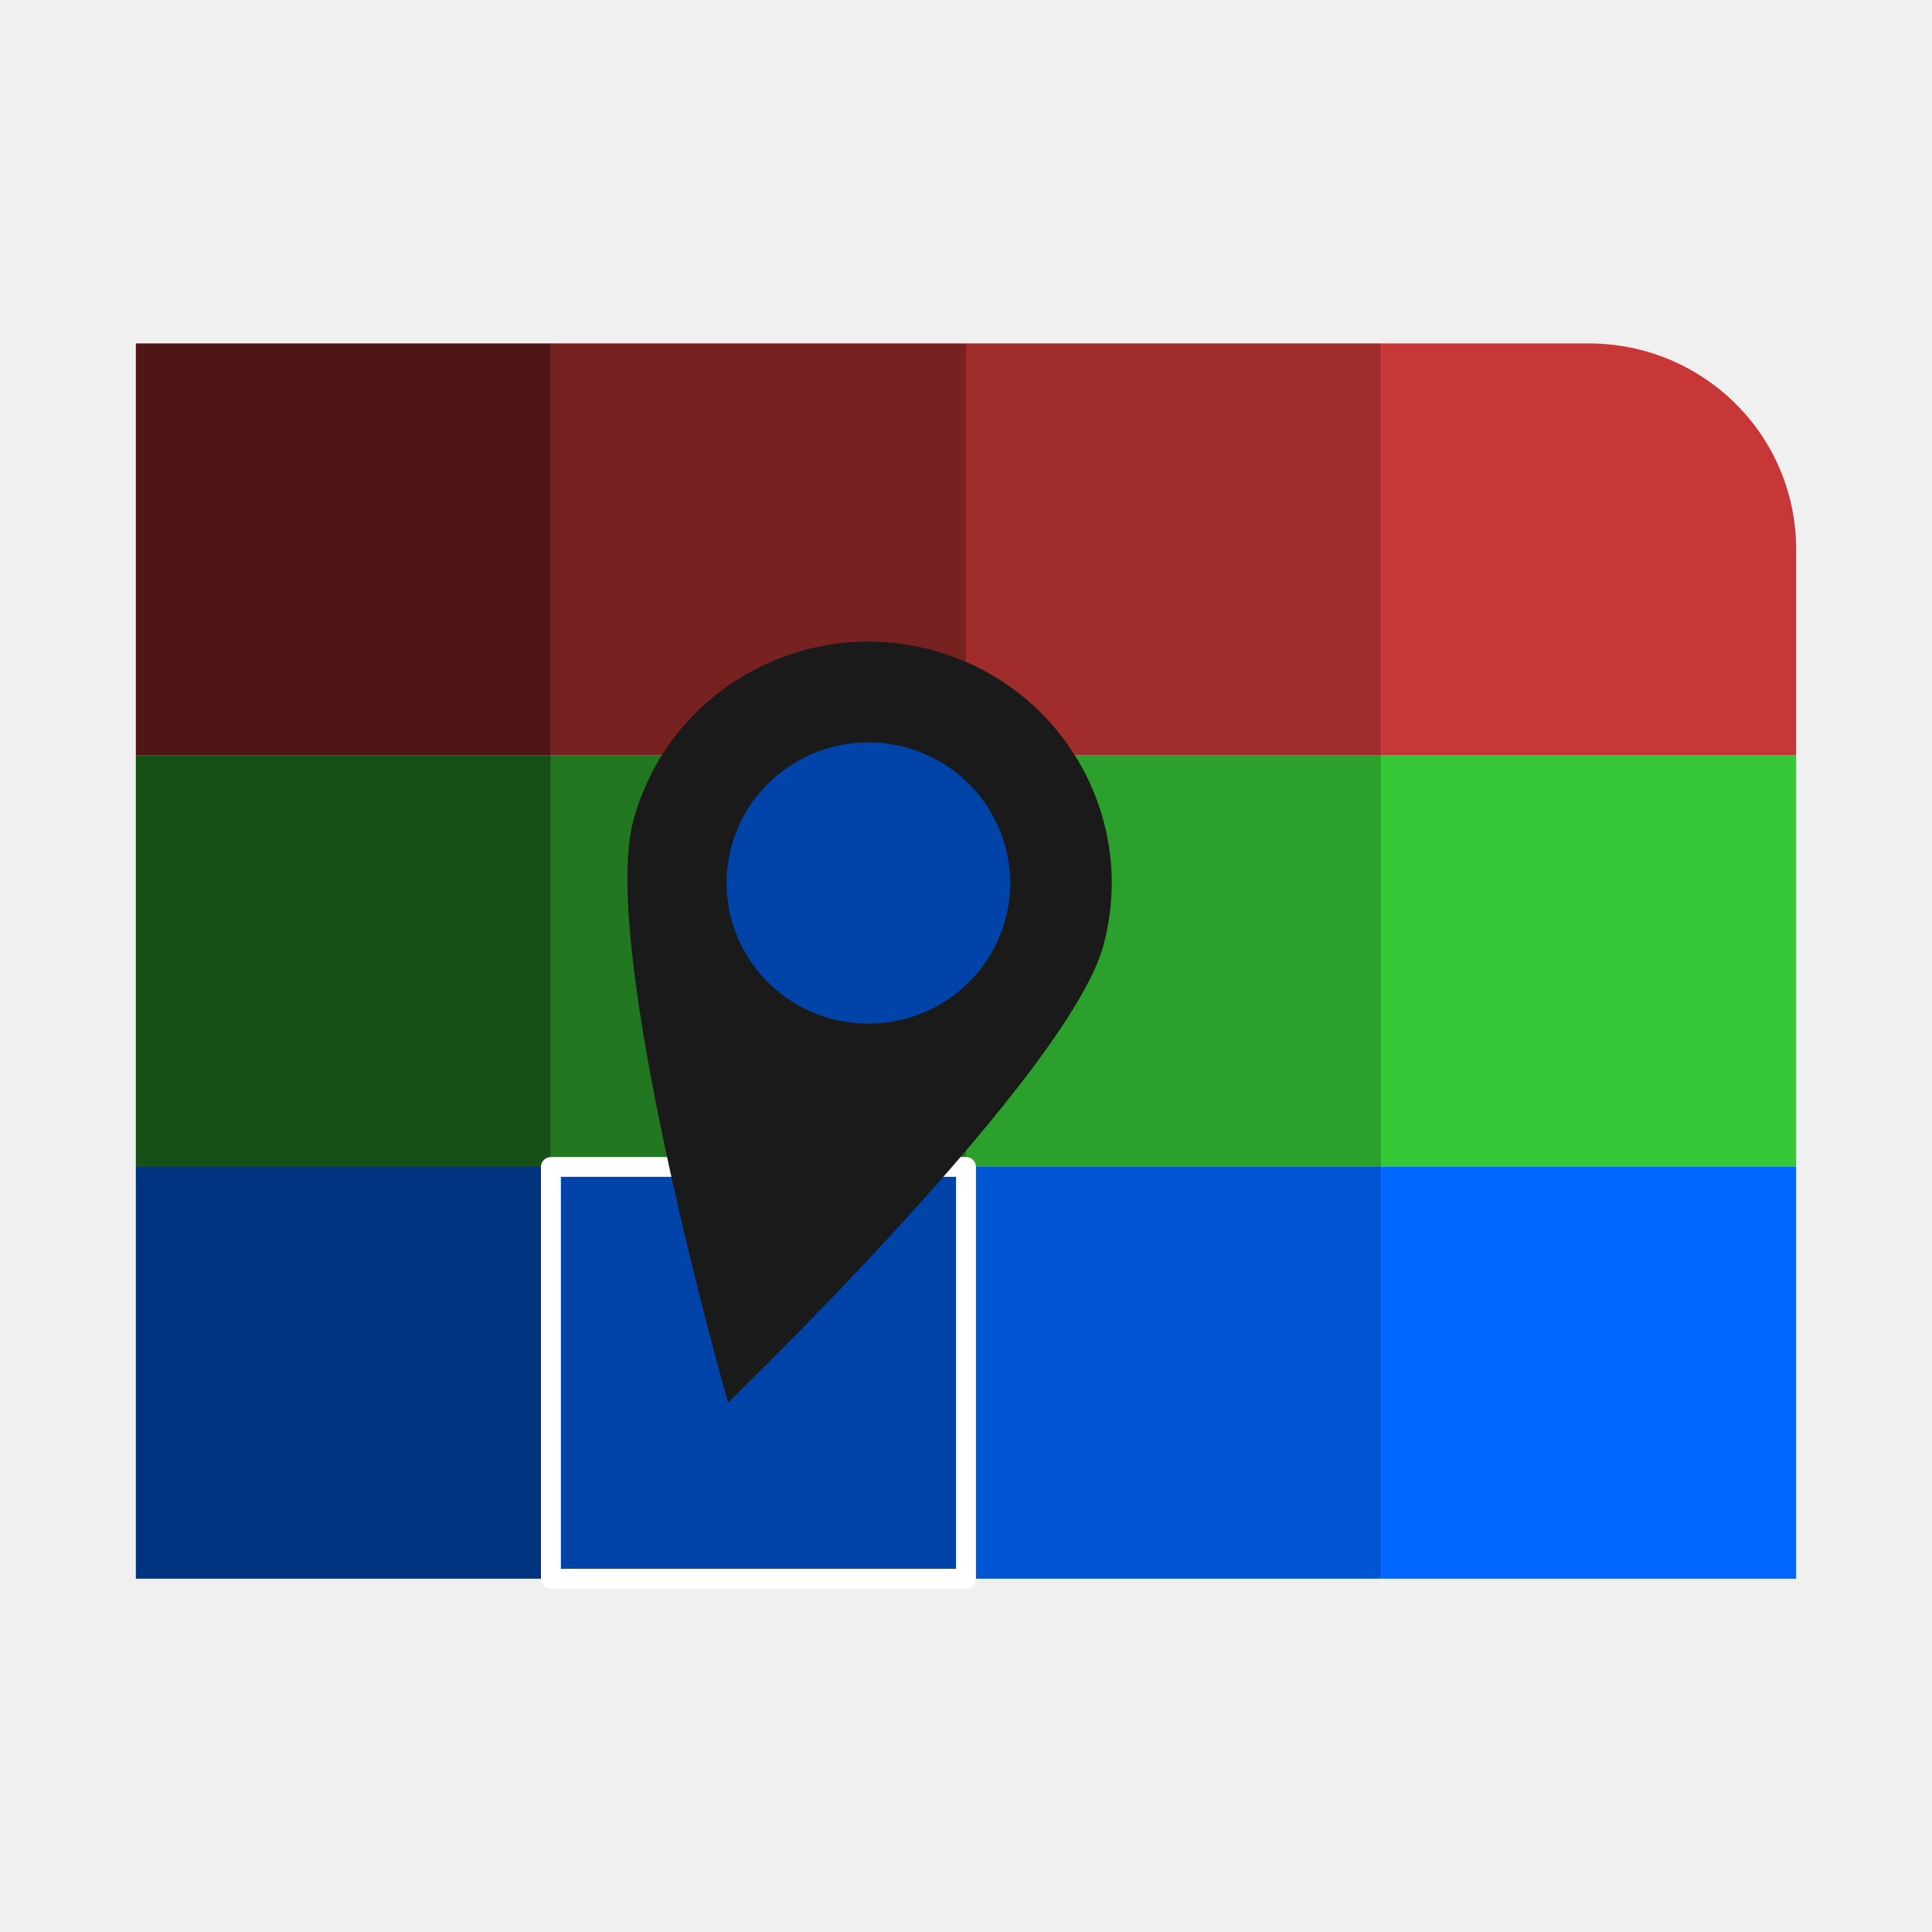
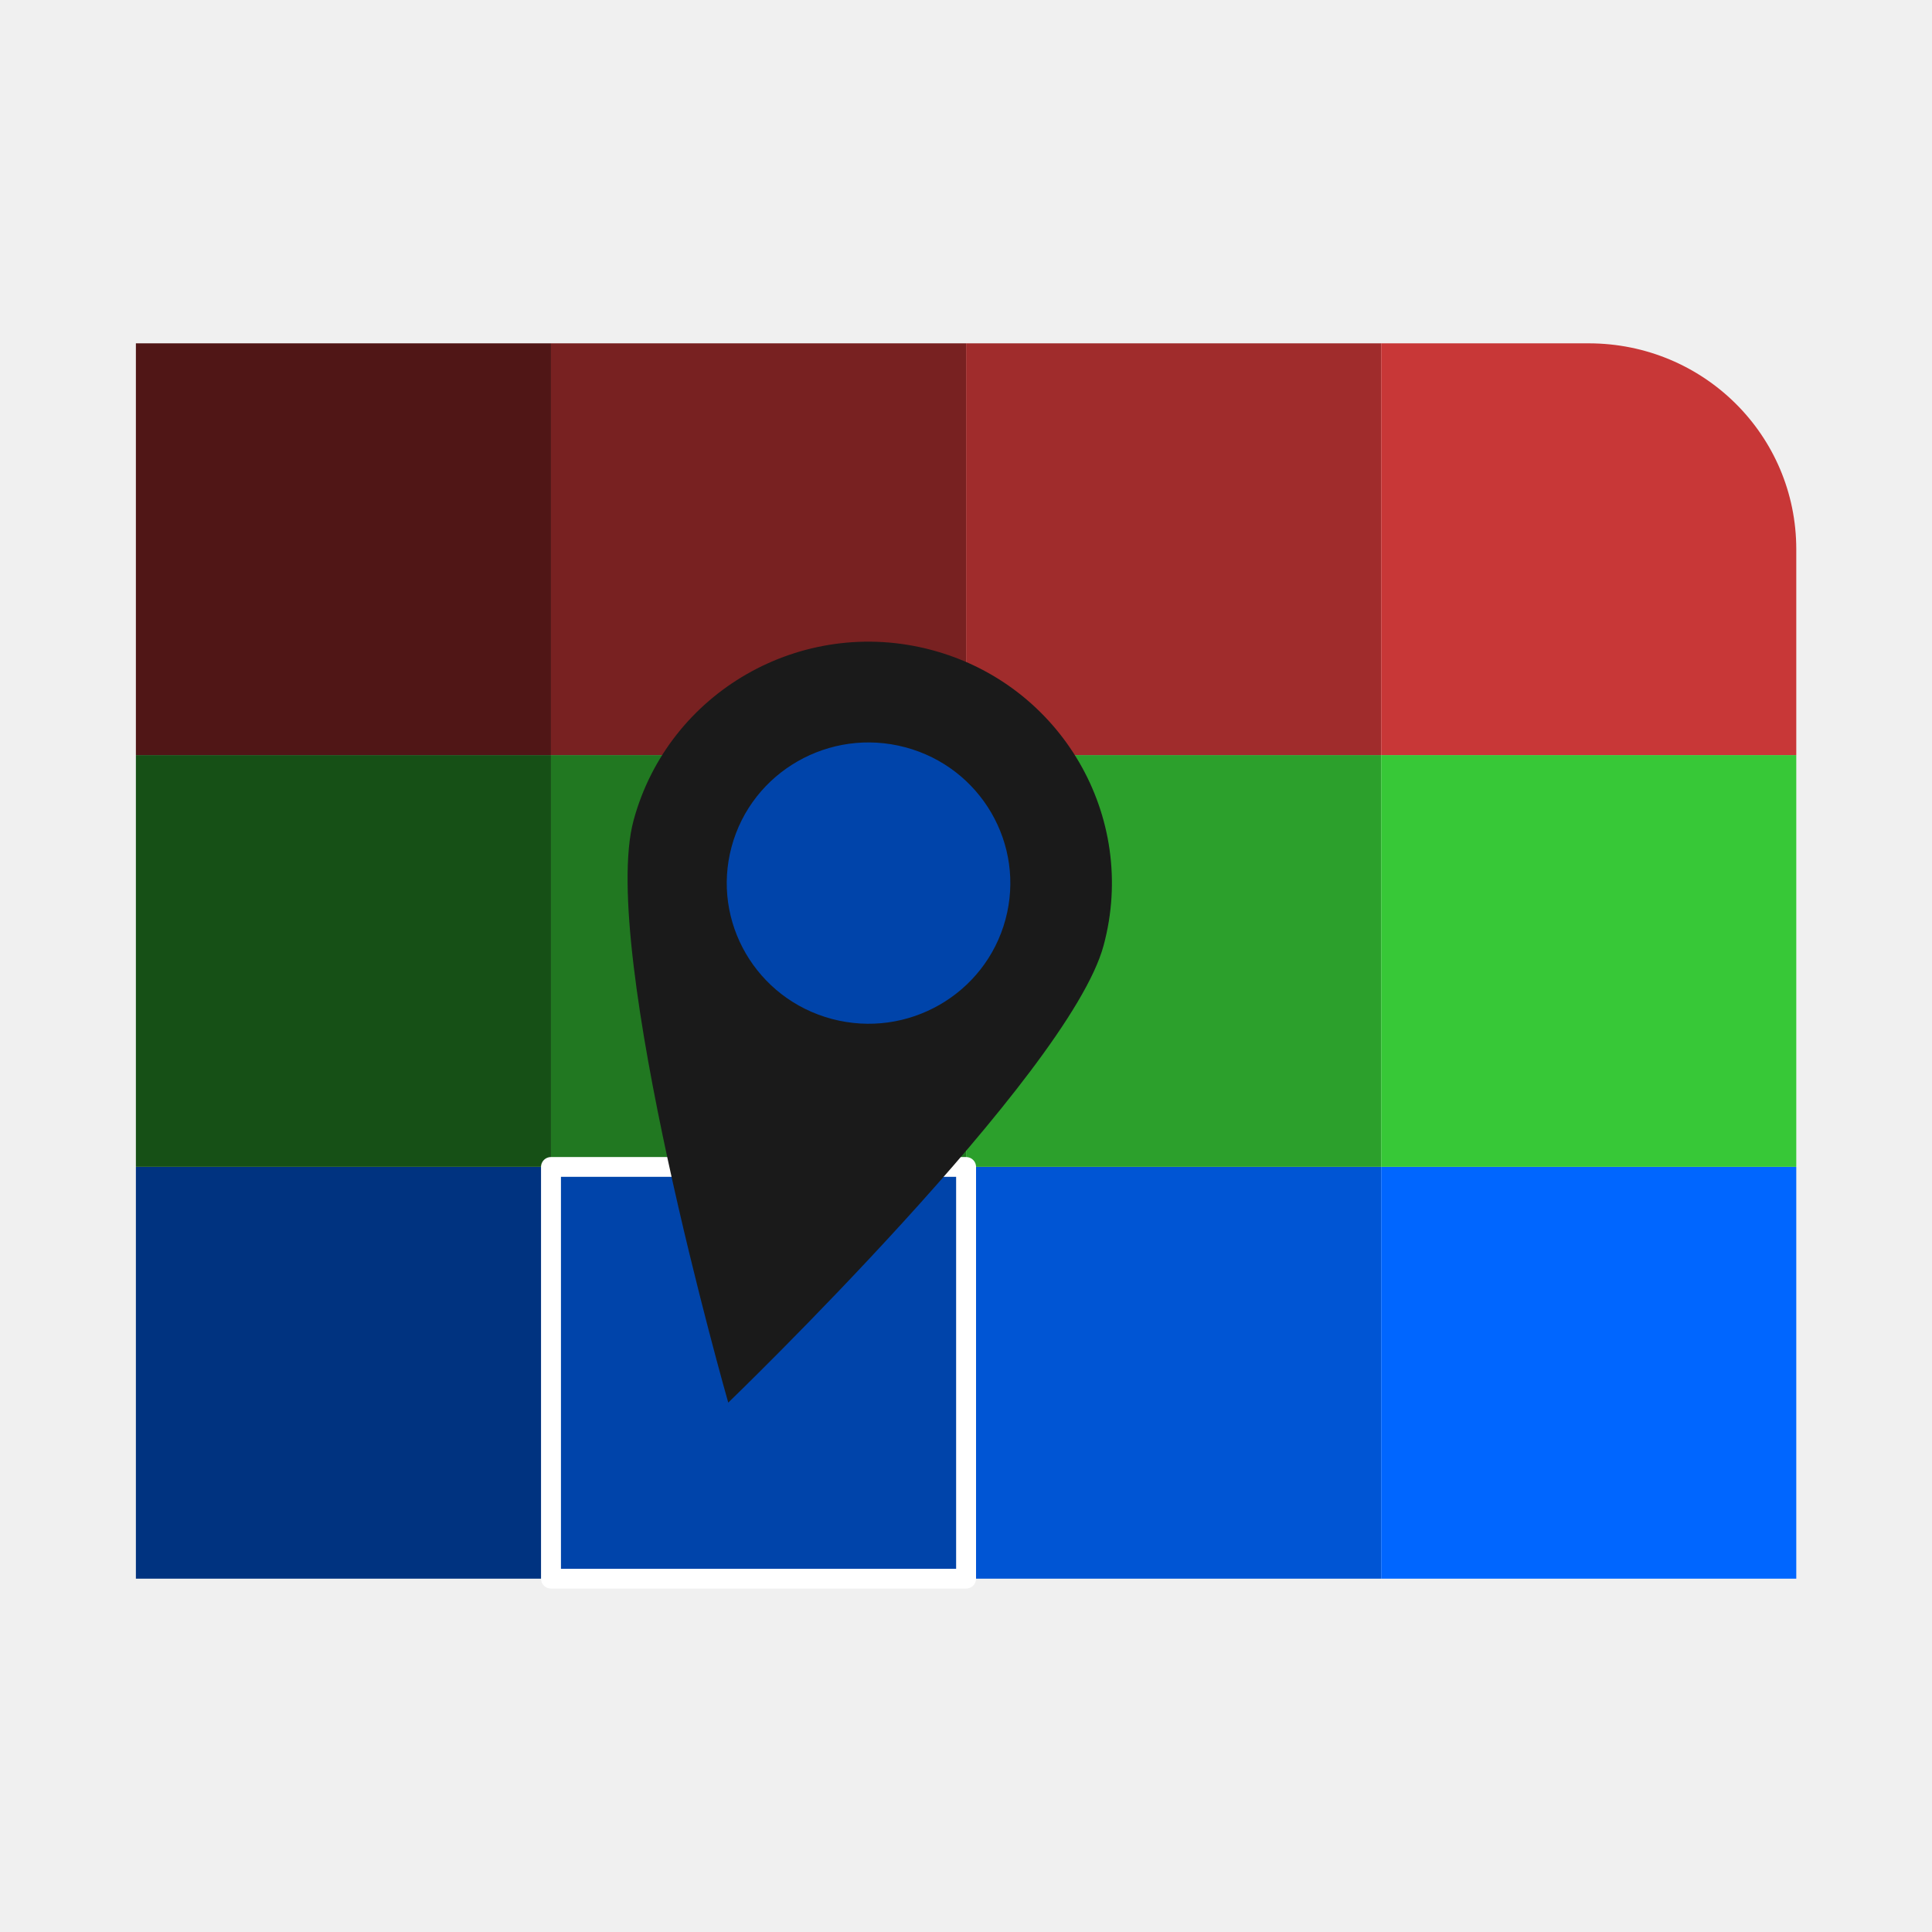
- <svg xmlns="http://www.w3.org/2000/svg" width="512" height="512" viewBox="0 0 512 512" version="1.1" id="svg1">
-   <defs id="defs1" />
-   <g id="layer1">
-     <g id="g5" transform="matrix(1.71875,0,0,1.705031,-187.4375,-311.3794)">
-       <rect style="fill:#165016;stroke-width:0.991" id="rect3" width="64" height="64" x="130" y="300" />
-       <rect style="fill:#217821;stroke-width:0.991" id="rect2" width="64" height="64" x="194" y="300" />
-       <rect style="fill:#2ca02c;stroke-width:0.991" id="rect4" width="64" height="64" x="258" y="300" />
-       <rect style="fill:#37c837;stroke-width:0.991" id="rect5" width="64" height="64" x="322" y="300" />
-     </g>
-     <g id="g13" transform="matrix(1.71875,0,0,1.705031,-187.4375,-420.5013)">
-       <rect style="fill:#501616;stroke-width:0.991" id="rect10" width="64" height="64" x="130" y="300" />
-       <rect style="fill:#782121;stroke-width:0.991" id="rect11" width="64" height="64" x="194" y="300" />
-       <rect style="fill:#a02c2c;stroke-width:0.991" id="rect12" width="64" height="64" x="258" y="300" />
-       <path id="rect13" style="fill:#c83737;stroke-width:0.991" d="m 321.999,300 v 64.001 h 64.001 v -31.983 C 386,314.28 371.72,300 353.982,300 Z" />
-     </g>
-     <g id="g9" transform="matrix(1.71875,0,0,1.705031,-187.4375,-202.2582)">
-       <rect style="fill:#003380;stroke-width:0.991" id="rect7" width="64" height="64" x="130" y="300" />
-       <rect style="fill:#0055d4;stroke-width:0.991" id="rect8" width="64" height="64" x="258" y="300" />
-       <rect style="fill:#0066ff;stroke-width:0.991" id="rect9" width="64" height="64" x="322" y="300" ry="0" />
-       <rect style="fill:#0044aa;stroke:#ffffff;stroke-width:3.072;stroke-linejoin:round;stroke-dasharray:none;stroke-dashoffset:0;stroke-opacity:1" id="rect6" width="64" height="64" x="194" y="300" />
-     </g>
-     <g id="g14" transform="matrix(1.275023,0.3389142,-0.3416415,1.264845,-76.55064,-77.41625)">
-       <path id="path2" style="fill:#1a1a1a" d="m 334.82,169.592 c 0,26.978 -48.849,108.849 -48.849,108.849 0,0 -48.849,-81.87 -48.849,-108.849 0,-26.978 21.87,-48.849 48.849,-48.849 26.978,0 48.849,21.87 48.849,48.849 z" />
-       <circle style="fill:#0044aa;stroke-width:0.583" id="circle2" cx="285.971" cy="169.592" r="28.46" />
-     </g>
+ <svg xmlns="http://www.w3.org/2000/svg" width="24" height="24">
+   <path d="M130 300h64v64h-64z" style="fill:#165016;stroke-width:.991" transform="matrix(.08057 0 0 .07992 -8.786 -14.596)" />
+   <path d="M194 300h64v64h-64z" style="fill:#217821;stroke-width:.991" transform="matrix(.08057 0 0 .07992 -8.786 -14.596)" />
+   <path d="M258 300h64v64h-64z" style="fill:#2ca02c;stroke-width:.991" transform="matrix(.08057 0 0 .07992 -8.786 -14.596)" />
+   <path d="M322 300h64v64h-64z" style="fill:#37c837;stroke-width:.991" transform="matrix(.08057 0 0 .07992 -8.786 -14.596)" />
+   <path d="M130 300h64v64h-64z" style="fill:#501616;stroke-width:.991" transform="matrix(.08057 0 0 .07992 -8.786 -19.711)" />
+   <path d="M194 300h64v64h-64z" style="fill:#782121;stroke-width:.991" transform="matrix(.08057 0 0 .07992 -8.786 -19.711)" />
+   <path d="M258 300h64v64h-64z" style="fill:#a02c2c;stroke-width:.991" transform="matrix(.08057 0 0 .07992 -8.786 -19.711)" />
+   <path d="M322 300v64h64v-31.983C386 314.28 371.72 300 353.982 300Z" style="fill:#c83737;stroke-width:.991" transform="matrix(.08057 0 0 .07992 -8.786 -19.711)" />
+   <g transform="matrix(.08057 0 0 .07992 -8.786 -9.48)">
+     <path d="M130 300h64v64h-64z" style="fill:#003380;stroke-width:.991" />
+     <path d="M258 300h64v64h-64z" style="fill:#0055d4;stroke-width:.991" />
+     <rect width="64" height="64" x="322" y="300" ry="0" style="fill:#06f;stroke-width:.991" />
+     <path d="M194 300h64v64h-64z" style="fill:#04a;stroke:#fff;stroke-width:3.072;stroke-linejoin:round;stroke-dasharray:none;stroke-dashoffset:0;stroke-opacity:1" />
+   </g>
+   <g transform="matrix(.05977 .01589 -.01601 .05929 -3.588 -3.629)">
+     <path d="M334.82 169.592c0 26.979-48.849 108.85-48.849 108.85s-48.848-81.871-48.848-108.85 21.87-48.848 48.848-48.848c26.979 0 48.849 21.87 48.849 48.848" style="fill:#1a1a1a" />
+     <circle cx="285.971" cy="169.592" r="28.46" style="fill:#04a;stroke-width:.583" />
  </g>
</svg>
